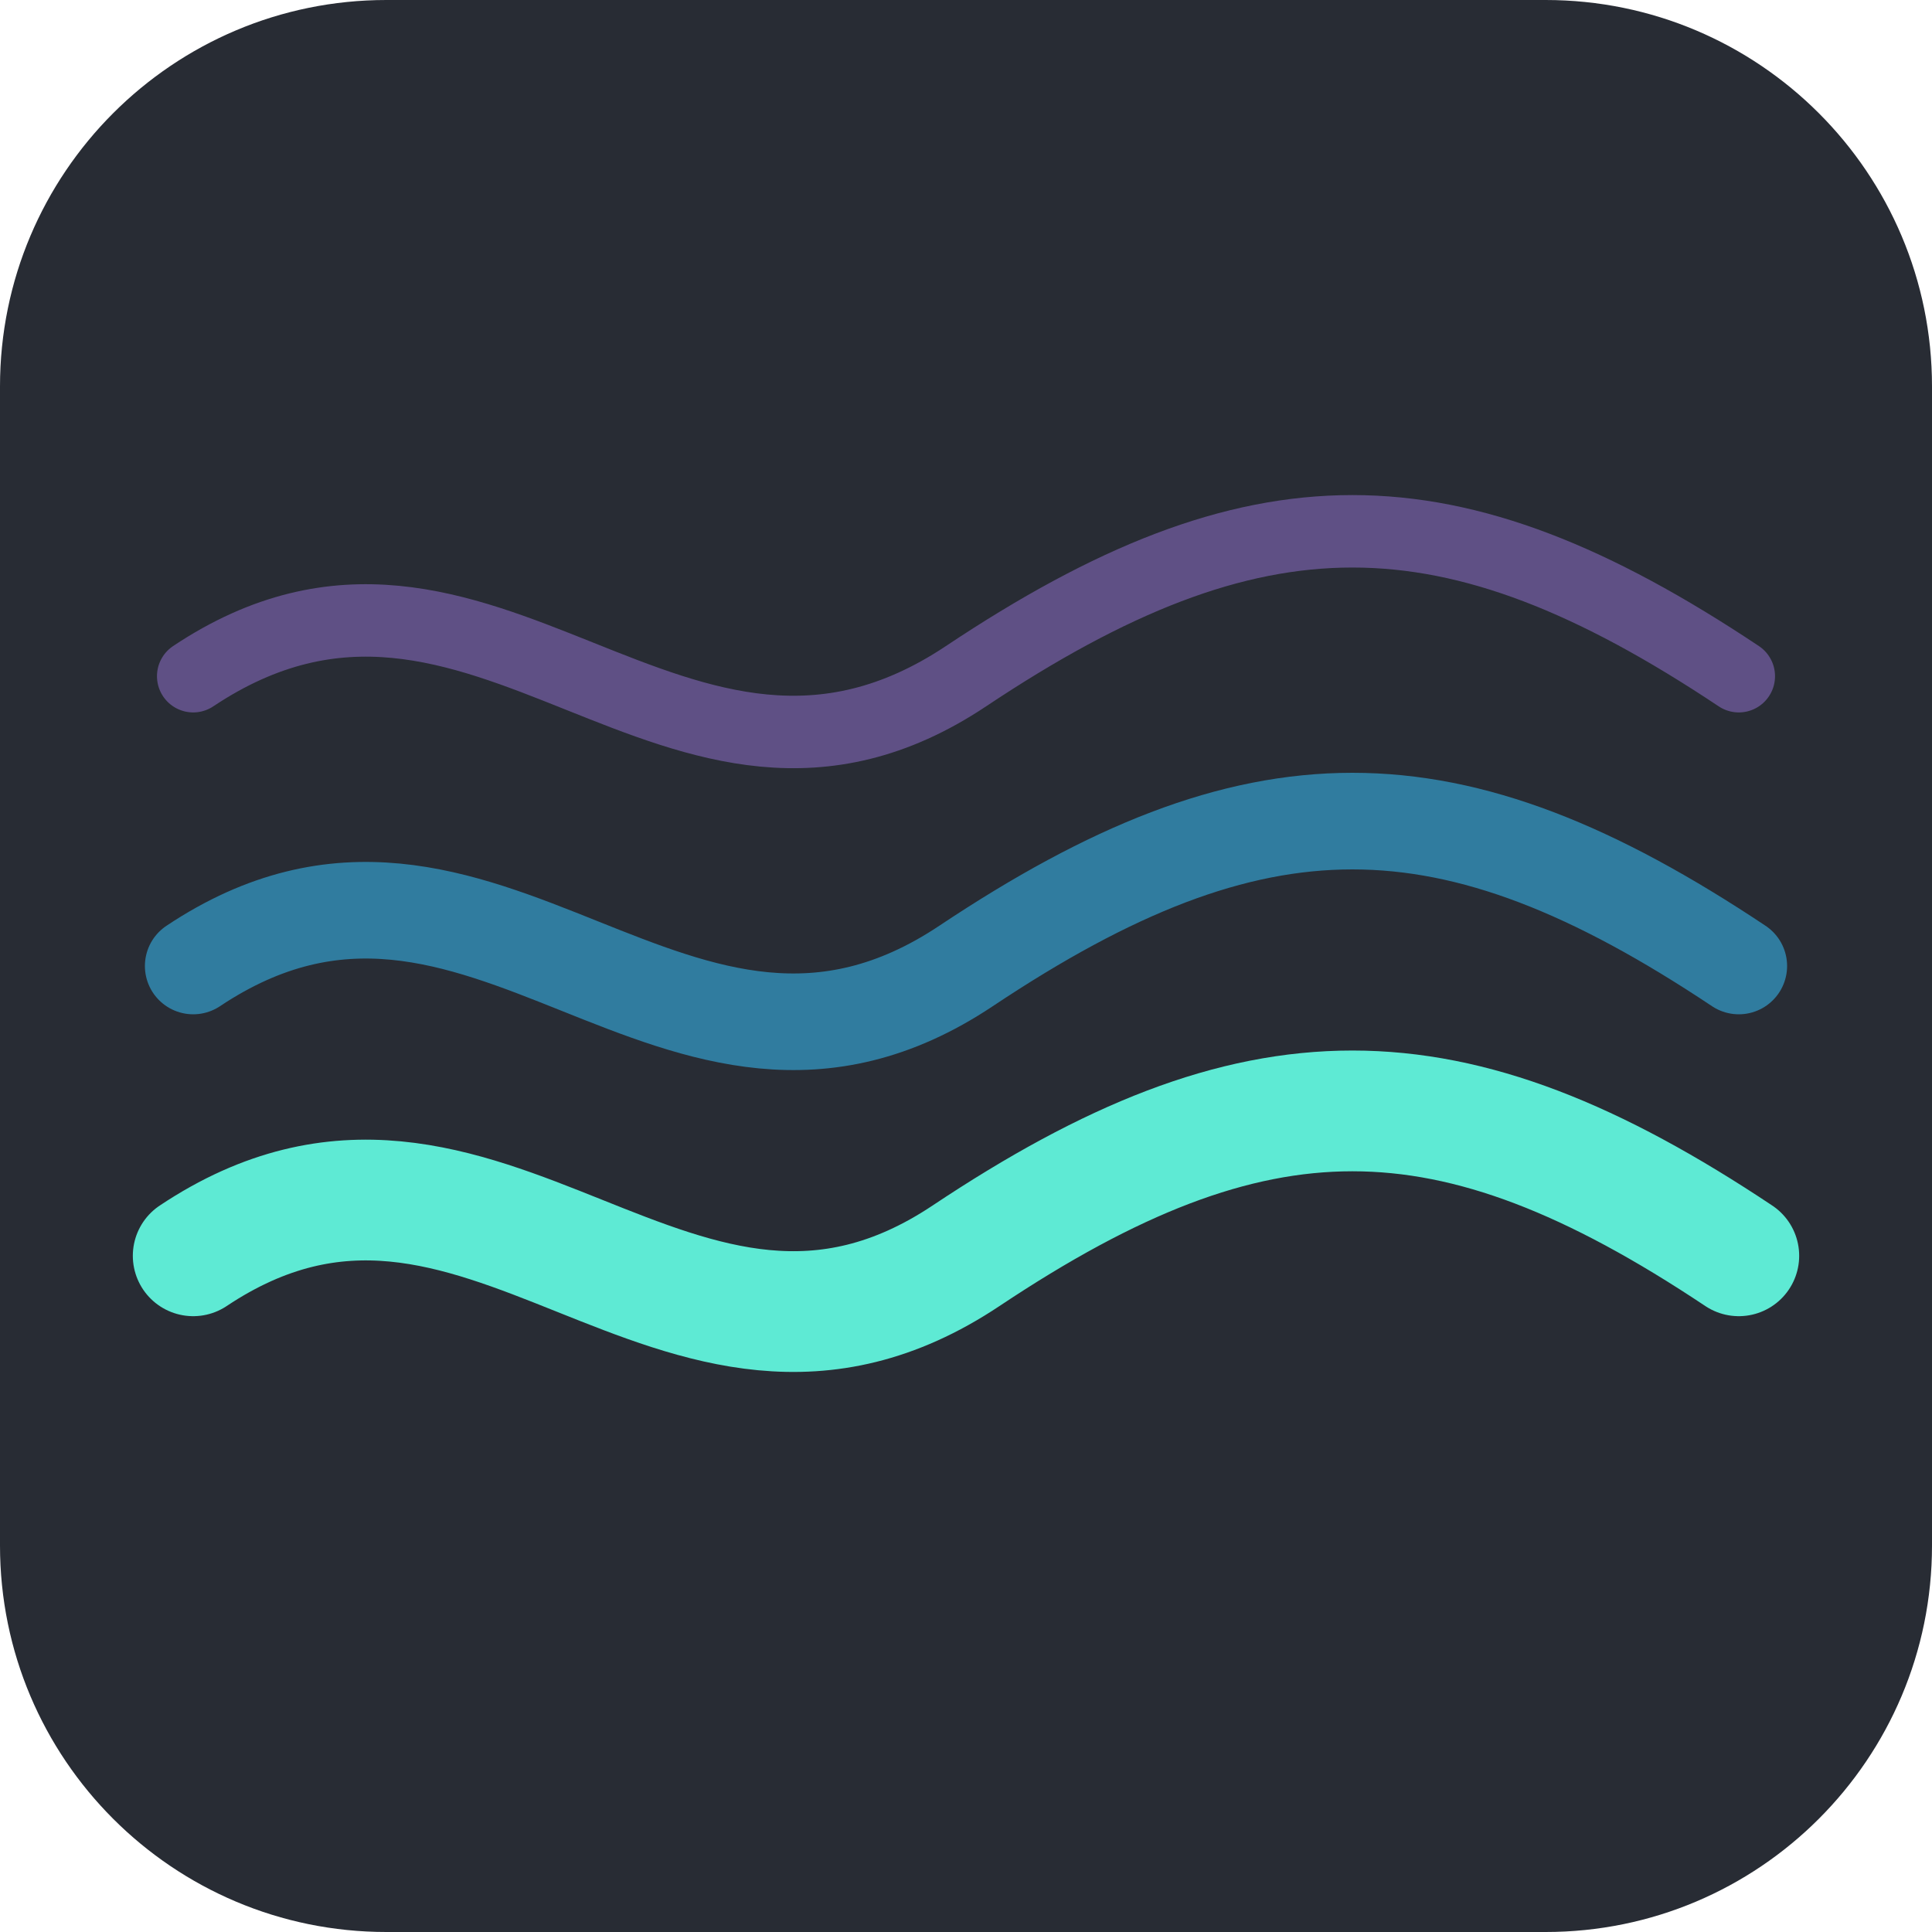
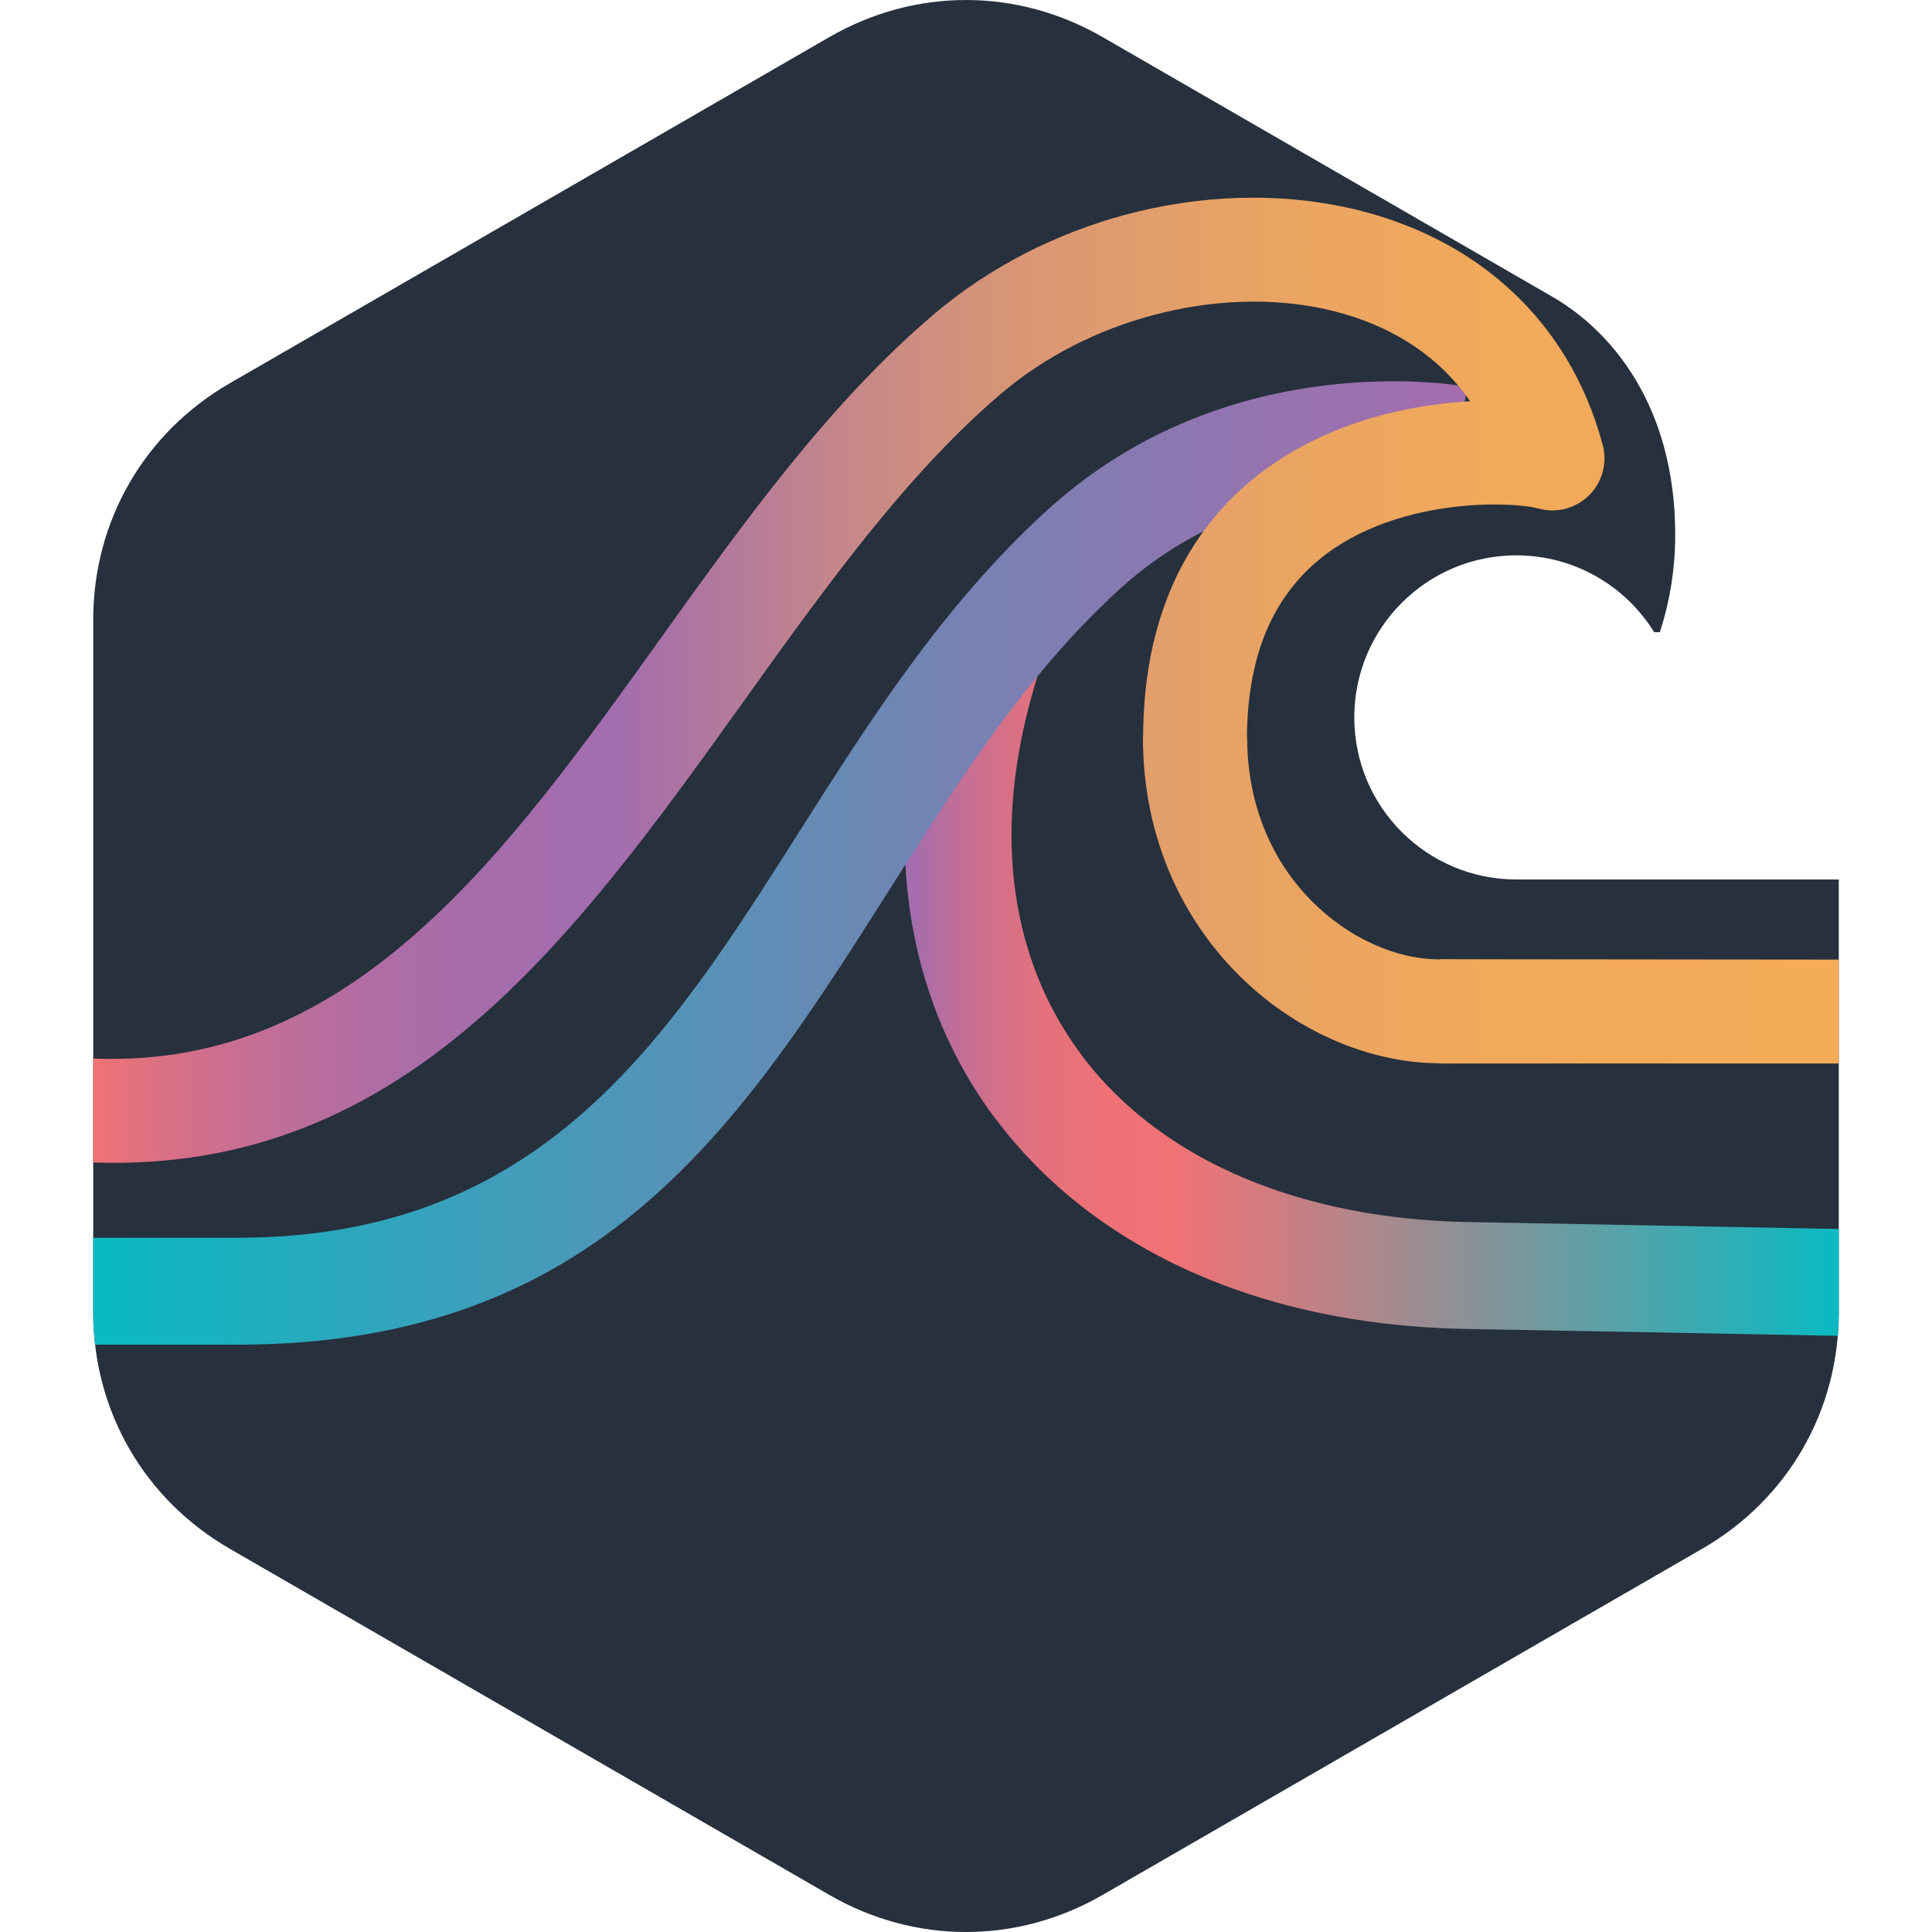
- <svg xmlns="http://www.w3.org/2000/svg" viewBox="0 0 40 40" fill="none">
-   <rect width="40" height="40" rx="8" fill="#282c34" />
-   <path d="M4 26 C 10 22, 14 30, 20 26 S 30 22, 36 26" stroke="#5eead4" stroke-width="2.5" stroke-linecap="round" fill="none" />
-   <path d="M4 20 C 10 16, 14 24, 20 20 S 30 16, 36 20" stroke="#38bdf8" stroke-width="2" stroke-linecap="round" stroke-opacity="0.55" fill="none" />
-   <path d="M4 14 C 10 10, 14 18, 20 14 S 30 10, 36 14" stroke="#B388FF" stroke-width="1.5" stroke-linecap="round" stroke-opacity="0.4" fill="none" />
+ <svg xmlns="http://www.w3.org/2000/svg" width="40" height="40" viewBox="-48.47 0 1004.56 1004.56">
+   <defs>
+     <linearGradient id="a" x1="421.88" y1="512.02" x2="907.62" y2="512.02" gradientUnits="userSpaceOnUse">
+       <stop offset=".01" stop-color="#a36dae" />
+       <stop offset=".05" stop-color="#be6e99" />
+       <stop offset=".1" stop-color="#d47089" />
+       <stop offset=".15" stop-color="#e4717d" />
+       <stop offset=".21" stop-color="#ee7177" />
+       <stop offset=".29" stop-color="#f17275" />
+       <stop offset="1" stop-color="#09bac2" />
+     </linearGradient>
+     <linearGradient id="b" x1="0" y1="448.72" x2="714.49" y2="448.72" gradientUnits="userSpaceOnUse">
+       <stop offset="0" stop-color="#09bac2" />
+       <stop offset=".3" stop-color="#419dba" />
+       <stop offset=".62" stop-color="#7583b3" />
+       <stop offset=".86" stop-color="#9673af" />
+       <stop offset=".99" stop-color="#a36dae" />
+     </linearGradient>
+     <linearGradient id="c" x1="0" y1="353.7" x2="907.62" y2="353.7" gradientUnits="userSpaceOnUse">
+       <stop offset="0" stop-color="#f17275" />
+       <stop offset=".04" stop-color="#da7085" />
+       <stop offset=".1" stop-color="#c26e97" />
+       <stop offset=".16" stop-color="#b06da4" />
+       <stop offset=".22" stop-color="#a66dab" />
+       <stop offset=".3" stop-color="#a36dae" />
+       <stop offset=".33" stop-color="#aa73a5" />
+       <stop offset=".43" stop-color="#c58789" />
+       <stop offset=".54" stop-color="#da9773" />
+       <stop offset=".66" stop-color="#e8a364" />
+       <stop offset=".8" stop-color="#f1a95a" />
+       <stop offset="1" stop-color="#f4ac58" />
+     </linearGradient>
+   </defs>
+   <path d="m524.82 19.27 233.92 135.05c30.16 17.42 63.83 56.18 63.83 123.8 0 17.66-2.81 34.68-8.01 50.61h-2.91c-14.86-23.99-41.4-39.97-71.69-39.97-46.53 0-84.26 37.73-84.26 84.27s37.73 84.26 84.26 84.26h167.66V682.3c0 51.38-26.52 97.3-71.01 122.99L524.82 985.3c-44.5 25.69-97.53 25.69-142.03 0L71.01 805.29C26.52 779.59 0 733.67 0 682.29V322.27c0-51.38 26.52-97.3 71.01-122.99L382.79 19.27c44.5-25.69 97.53-25.69 142.03 0Z" style="fill:#27303d;fill-rule:evenodd" />
+   <path d="M492.57 346.68c-9.69 29.5-14.57 57.34-15.05 83.14-.86 45.83 11.98 86 35.97 118.18v.11c24.12 32.36 59.89 57.08 104.7 71.8 28.82 9.47 61.17 14.84 96.36 15.49l193.07 3.61v43.27c0 4.14-.17 8.23-.51 12.29l-193.43-3.58c-41.19-.77-79.02-7.04-112.71-18.11C545.1 654.52 499.96 623 468.86 581.3l-.06.04c-31.24-41.91-47.97-93.73-46.87-152.41.59-31.58 6.31-64.93 17.66-99.49l52.97 17.22Z" style="fill:url(#a)" />
+   <path d="M0 643.58h75.06c158.07.03 223.24-102.69 291.57-210.36 37.31-58.79 75.49-118.96 129.89-168.38 95.85-87.08 217.64-63.79 217.98-63.73l-9.59 54.93c-.27-.05-95.72-18.3-170.9 50-48.74 44.27-84.93 101.3-120.3 157.04-76.67 120.83-149.83 236.11-338.65 236.09H.97C.33 693.61 0 687.98 0 682.28v-38.71Z" style="fill:url(#b)" />
+   <path d="m0 550.4.95.02c133.86 5.08 213.55-106.13 293.6-217.84 44.03-61.44 88.16-123.04 142.84-169.41 28.94-24.54 63.54-41.93 99.44-51.55 38.5-10.31 78.9-11.74 115.85-3.53 38.22 8.49 72.75 27.23 98.02 57.03 15.37 18.13 27.19 40.15 34.16 66.21 3.86 14.44-4.72 29.29-19.17 33.14a27.011 27.011 0 0 1-14 0c-4.06-1.08-11.3-2-20.68-2.13-20.23-.29-48.09 3.02-73.07 15.41-23.18 11.5-44 31.47-52.98 65.02-3.05 11.38-4.84 24.15-5.04 38.43v.06l-.02 2.08h.1c0 36.42 13.85 65.32 33.48 85.09 19.27 19.4 43.68 30.1 65.56 30.41h1.02v-.09l207.55.21v53.99H700.06v-.1h-1.44l-.21-.01c-35.44-.5-73.95-16.8-103.26-46.3-28.94-29.14-49.36-71.1-49.36-123.2h.1v-.21l.02-2.46v-.1c.28-19.41 2.66-36.59 6.73-51.78 13.73-51.26 45.71-81.85 81.36-99.54 27.64-13.71 57.42-19.23 81.95-20.59-2.06-3.01-4.26-5.88-6.57-8.6-17.23-20.33-41.35-33.24-68.36-39.24-28.29-6.29-59.77-5.05-90.22 3.11-28.49 7.63-55.81 21.31-78.48 40.54-49.27 41.79-91.56 100.8-133.74 159.67C250.26 487.4 162.31 610.12 0 604.44V550.4Z" style="fill:url(#c)" />
</svg>
